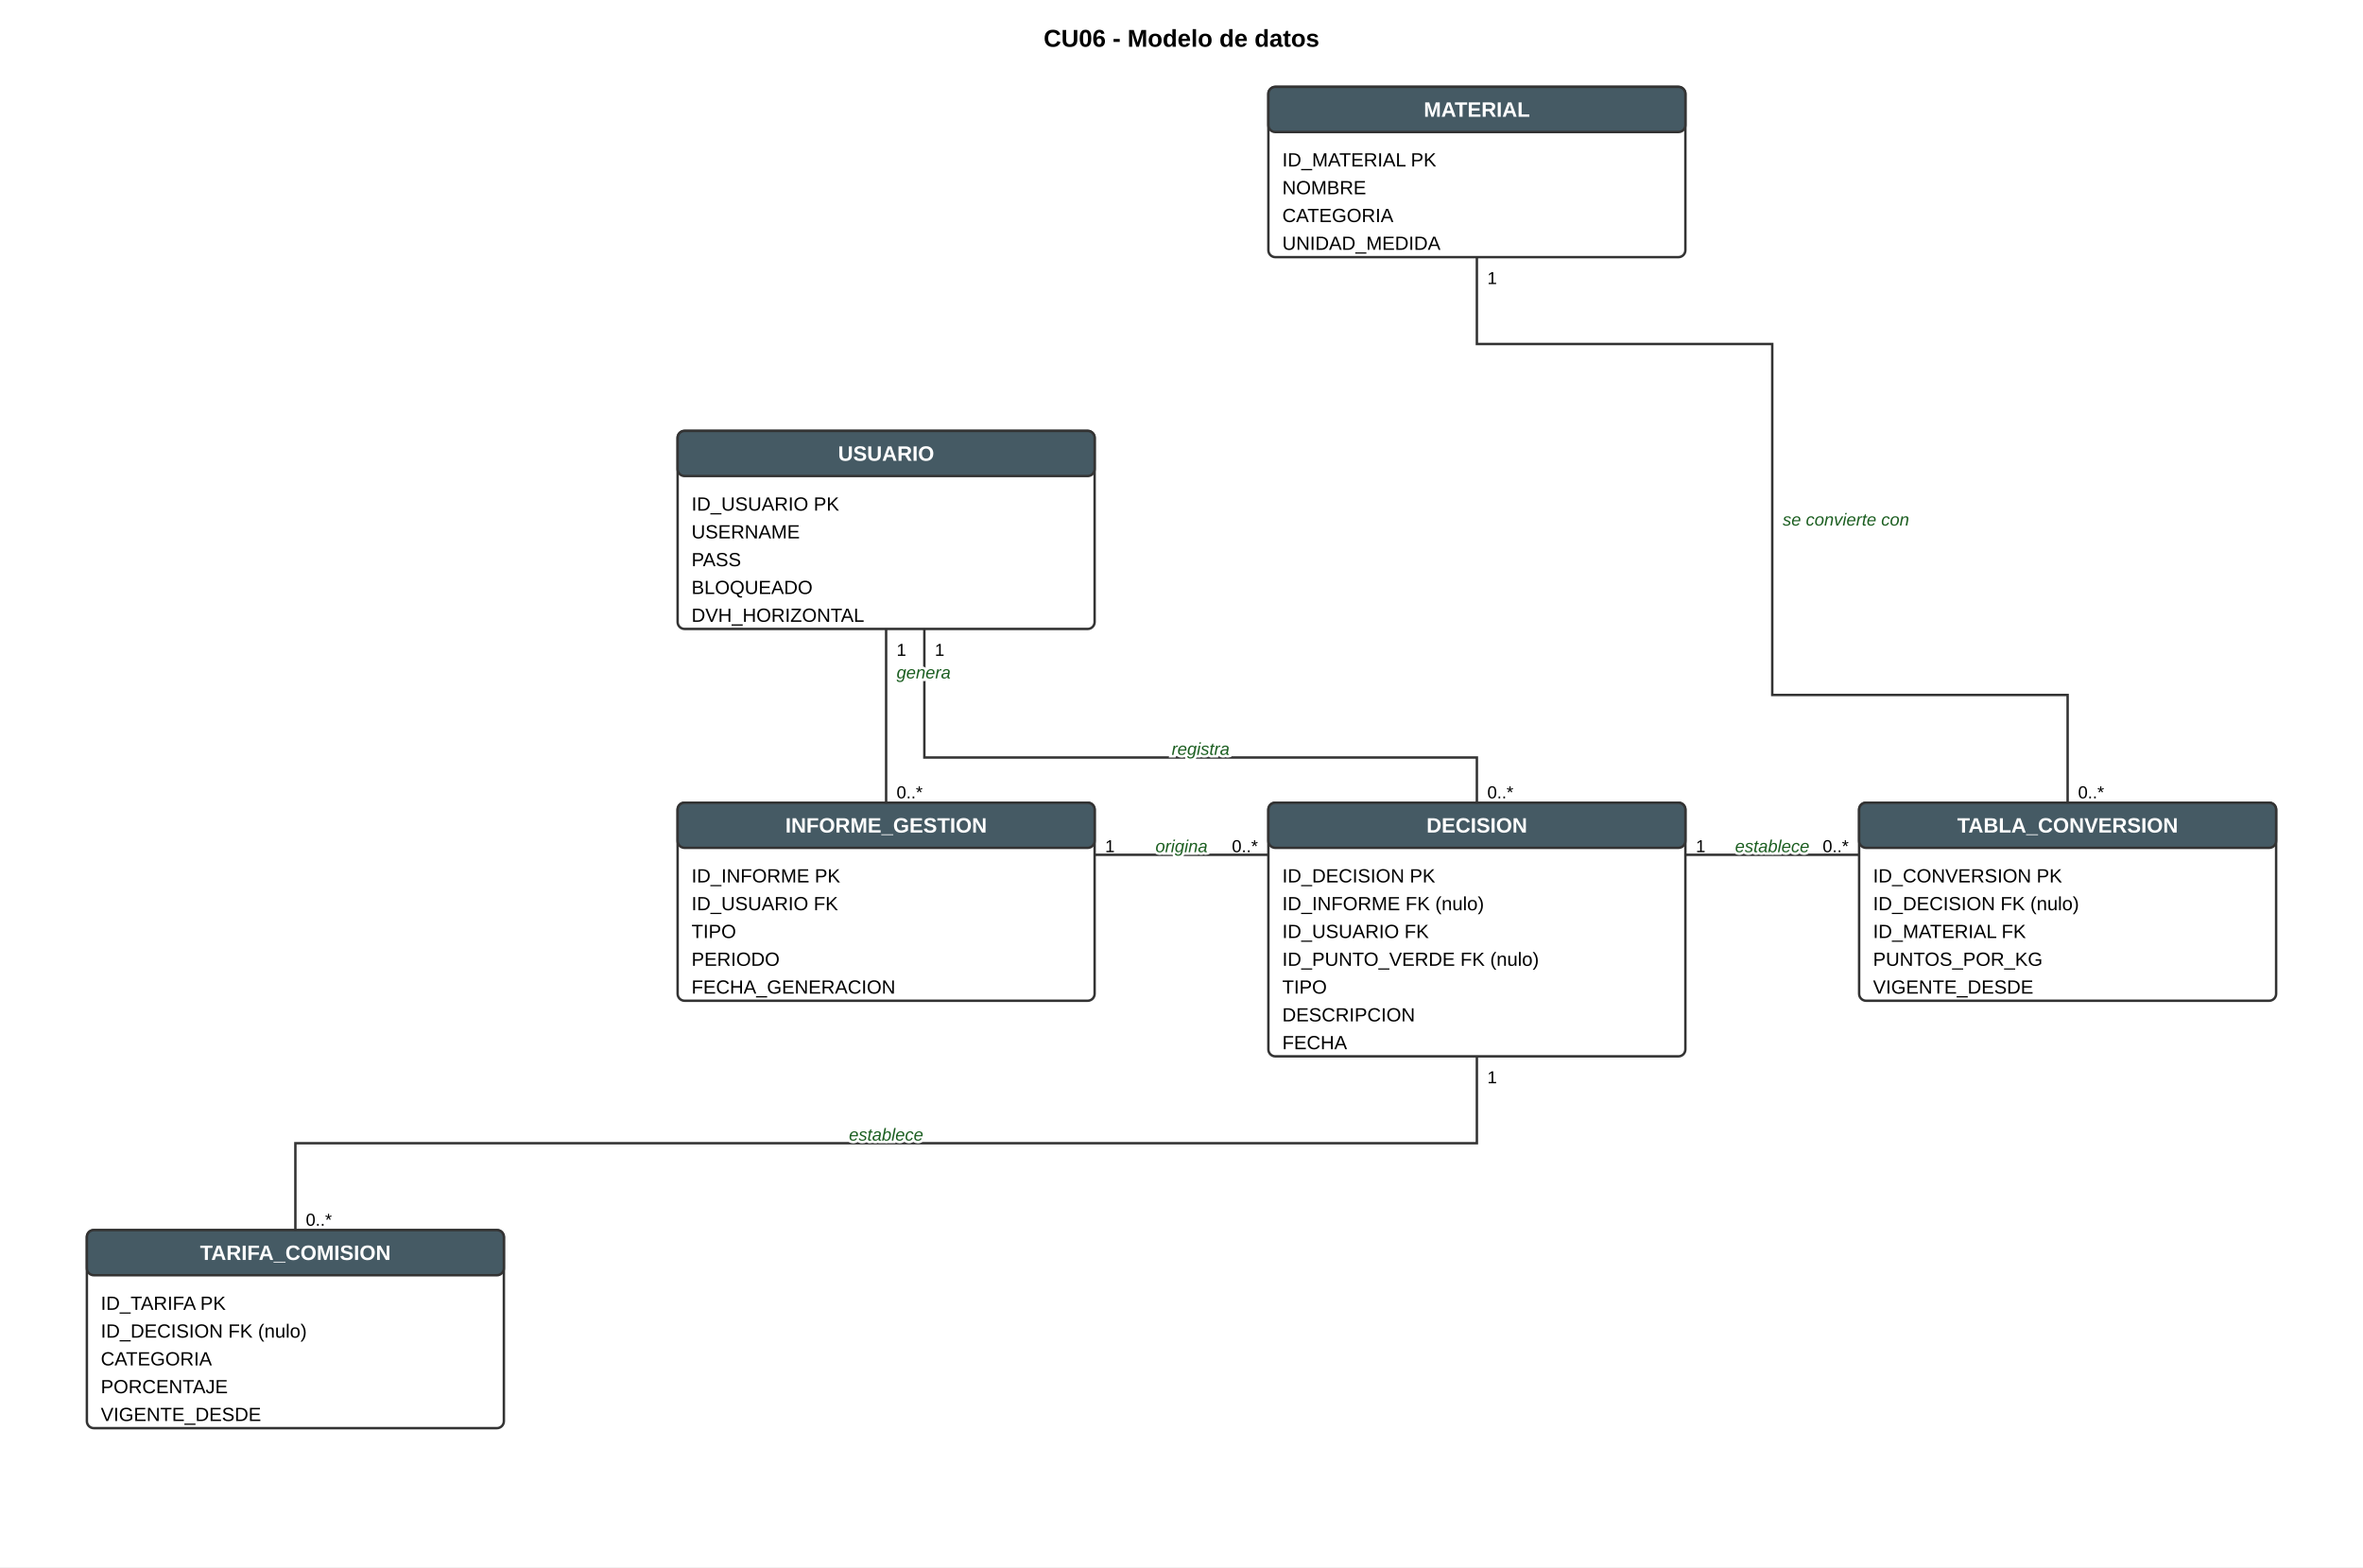
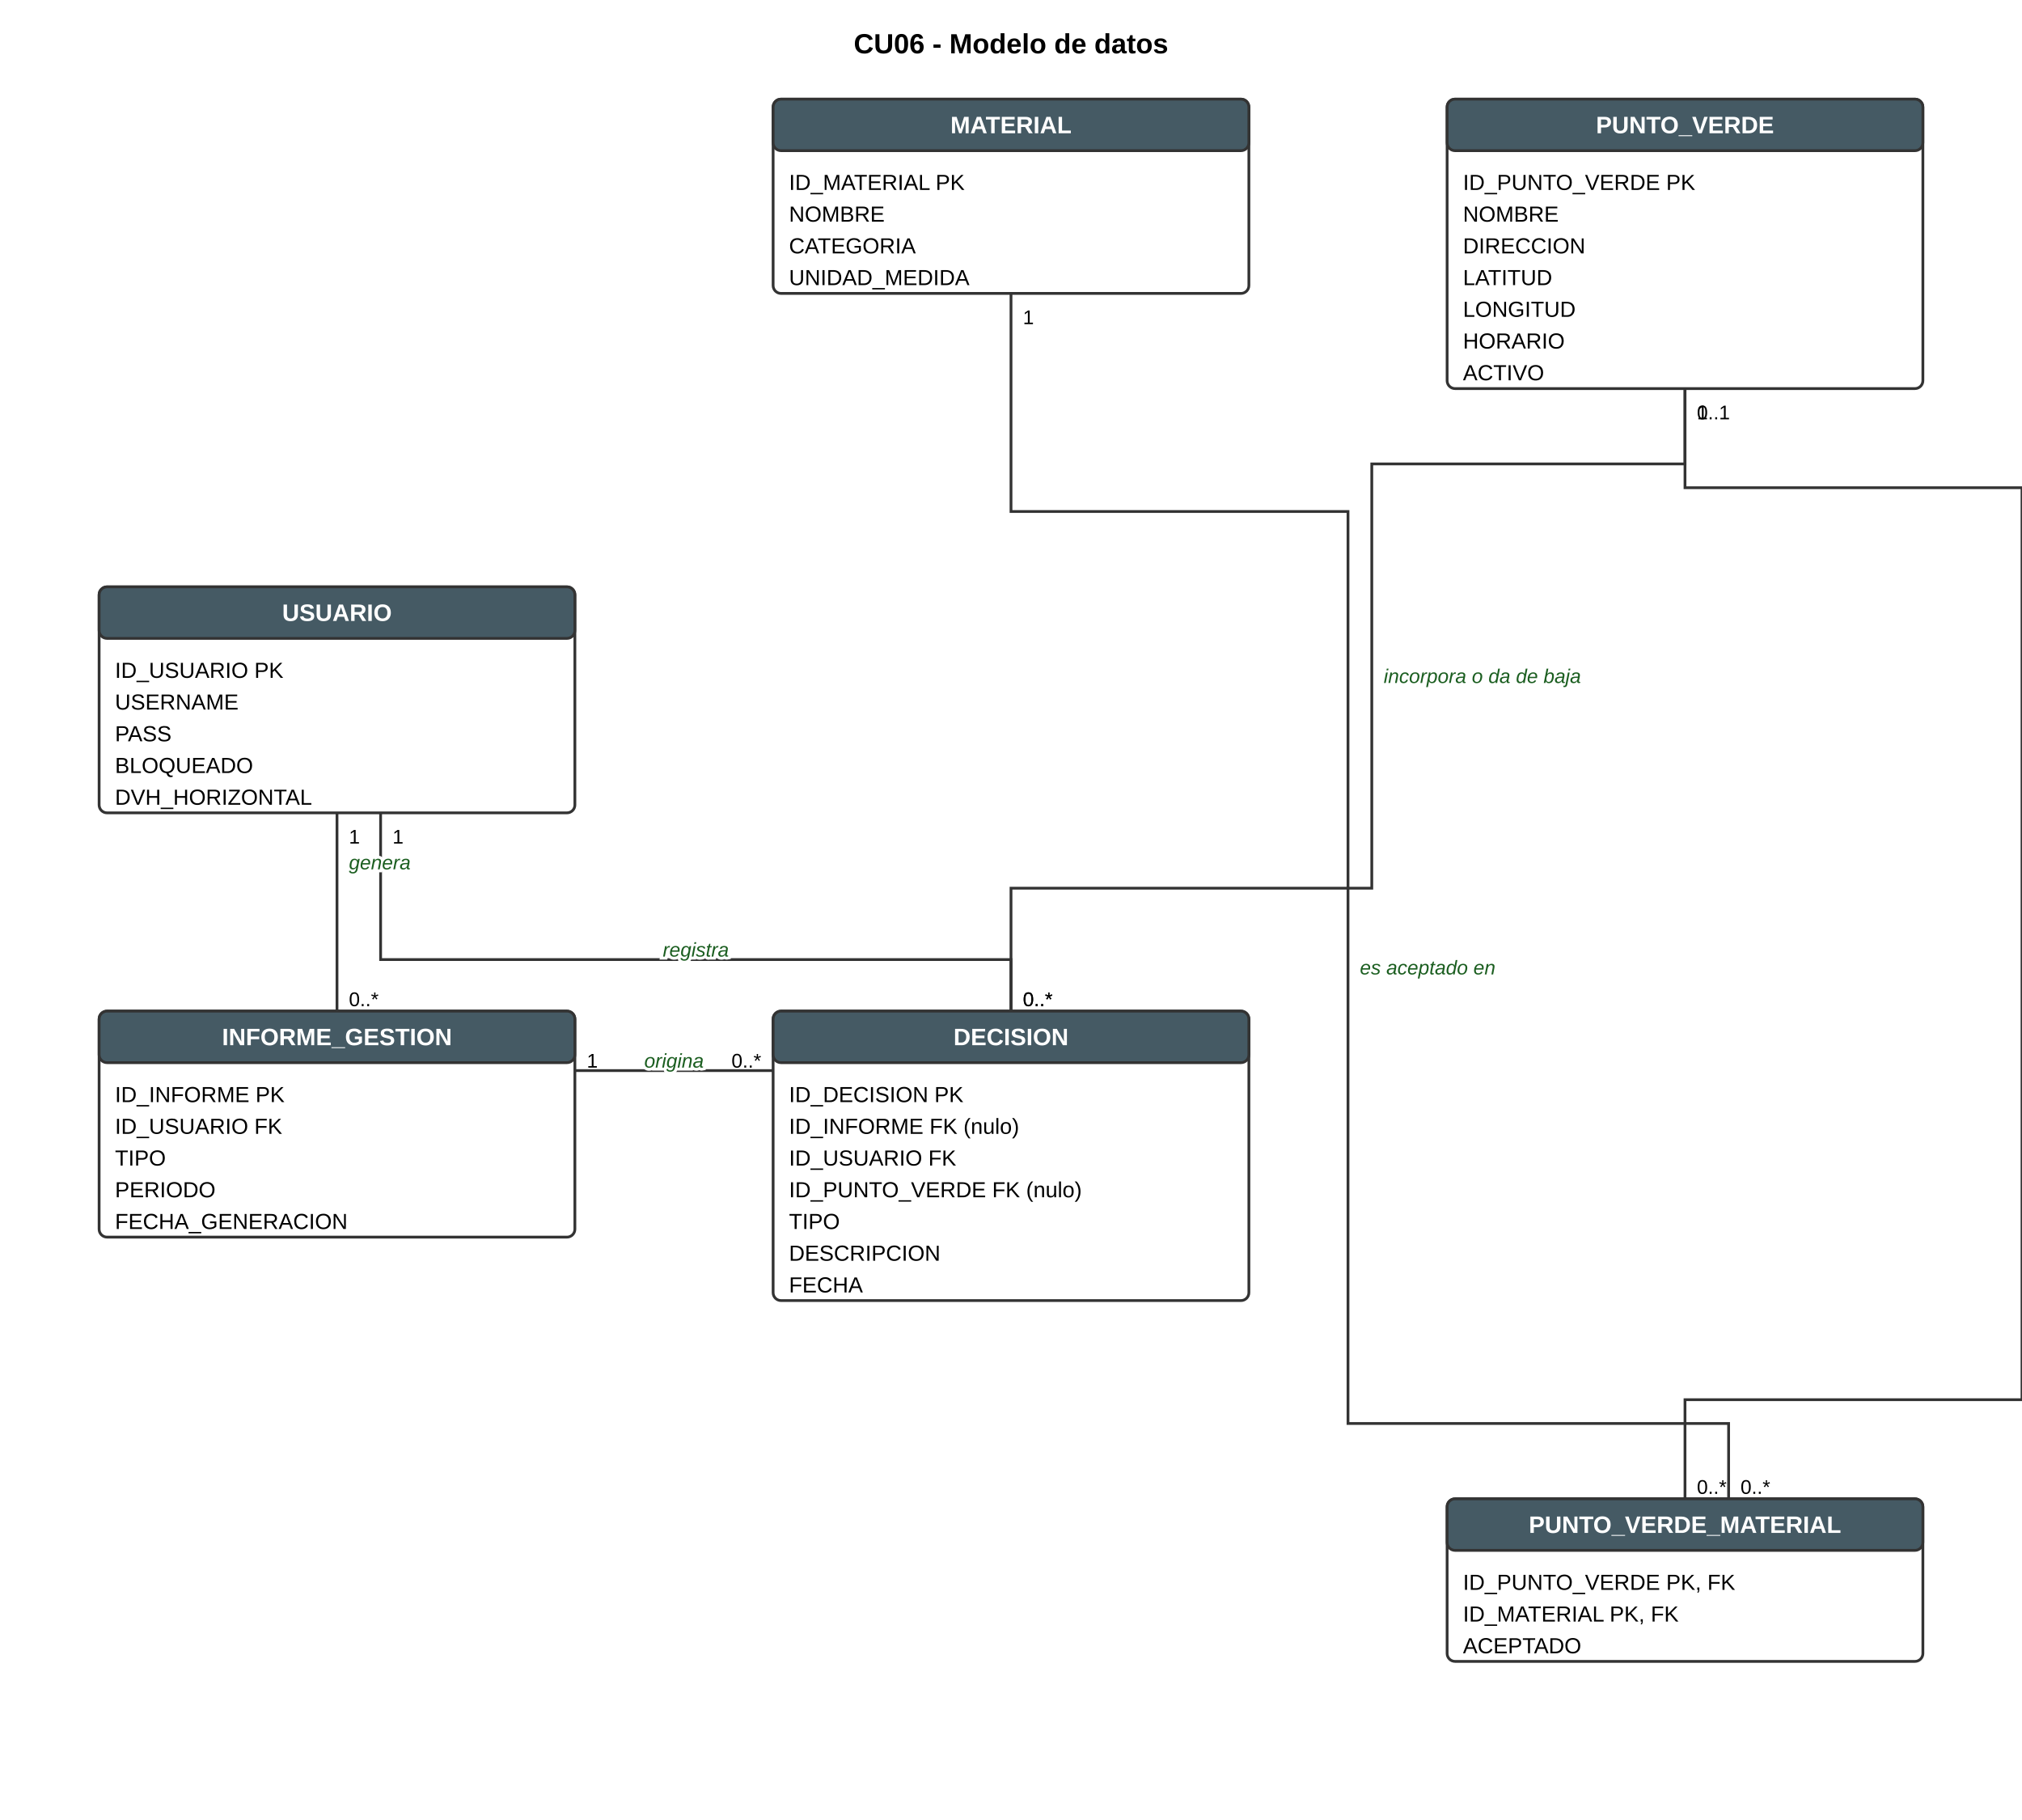
- <svg xmlns="http://www.w3.org/2000/svg" width="1360" height="902" viewBox="0 0 1360 902">
+ <svg xmlns="http://www.w3.org/2000/svg" width="1020" height="918" viewBox="0 0 1020 918">
  <defs>
    <marker id="ah" markerWidth="10" markerHeight="8" refX="9" refY="4" orient="auto">
      <path d="M0,0 L10,4 L0,8 z" fill="#333333" />
    </marker>
  </defs>
-   <rect width="1360" height="902" fill="#ffffff" />
-   <text x="680.0" y="26.9" text-anchor="middle" font-size="14" font-weight="bold" fill="#000000" font-family="Arial, Helvetica, sans-serif">CU06 - Modelo de datos</text>
-   <polyline points="510.0,362.0 510.0,412.0 510.0,412.0 510.0,462.0" fill="none" stroke="#333333" stroke-width="1.4" />
-   <polyline points="630.0,492.0 730.0,492.0" fill="none" stroke="#333333" stroke-width="1.4" />
-   <polyline points="850.0,608.0 850.0,658.0 170.0,658.0 170.0,708.0" fill="none" stroke="#333333" stroke-width="1.4" />
-   <polyline points="970.0,492.0 1070.0,492.0" fill="none" stroke="#333333" stroke-width="1.4" />
-   <polyline points="850.0,148.0 850.0,198.0 1020.0,198.0 1020.0,400.0 1190.0,400.0 1190.0,462.0" fill="none" stroke="#333333" stroke-width="1.4" />
-   <polyline points="532.0,362.0 532.0,436.0 850.0,436.0 850.0,462.0" fill="none" stroke="#333333" stroke-width="1.4" />
-   <rect x="390.0" y="248.0" width="240.0" height="114.0" rx="4" fill="#ffffff" stroke="#333333" stroke-width="1.4" />
-   <rect x="390.0" y="248.0" width="240.0" height="26.0" rx="4" fill="#455a64" stroke="#333333" stroke-width="1.4" />
-   <text x="510.0" y="265.2" text-anchor="middle" font-size="12" font-weight="bold" fill="#ffffff" font-family="Arial, Helvetica, sans-serif">USUARIO</text>
-   <text x="398.0" y="293.9" text-anchor="start" font-size="11" font-weight="normal" fill="#000000" font-family="Arial, Helvetica, sans-serif">ID_USUARIO PK</text>
-   <text x="398.0" y="309.9" text-anchor="start" font-size="11" font-weight="normal" fill="#000000" font-family="Arial, Helvetica, sans-serif">USERNAME</text>
-   <text x="398.0" y="325.9" text-anchor="start" font-size="11" font-weight="normal" fill="#000000" font-family="Arial, Helvetica, sans-serif">PASS</text>
-   <text x="398.0" y="341.9" text-anchor="start" font-size="11" font-weight="normal" fill="#000000" font-family="Arial, Helvetica, sans-serif">BLOQUEADO</text>
-   <text x="398.0" y="357.9" text-anchor="start" font-size="11" font-weight="normal" fill="#000000" font-family="Arial, Helvetica, sans-serif">DVH_HORIZONTAL</text>
-   <rect x="730.0" y="462.0" width="240.0" height="146.0" rx="4" fill="#ffffff" stroke="#333333" stroke-width="1.4" />
-   <rect x="730.0" y="462.0" width="240.0" height="26.0" rx="4" fill="#455a64" stroke="#333333" stroke-width="1.4" />
-   <text x="850.0" y="479.2" text-anchor="middle" font-size="12" font-weight="bold" fill="#ffffff" font-family="Arial, Helvetica, sans-serif">DECISION</text>
-   <text x="738.0" y="507.9" text-anchor="start" font-size="11" font-weight="normal" fill="#000000" font-family="Arial, Helvetica, sans-serif">ID_DECISION PK</text>
-   <text x="738.0" y="523.9" text-anchor="start" font-size="11" font-weight="normal" fill="#000000" font-family="Arial, Helvetica, sans-serif">ID_INFORME FK (nulo)</text>
-   <text x="738.0" y="539.9" text-anchor="start" font-size="11" font-weight="normal" fill="#000000" font-family="Arial, Helvetica, sans-serif">ID_USUARIO FK</text>
-   <text x="738.0" y="555.9" text-anchor="start" font-size="11" font-weight="normal" fill="#000000" font-family="Arial, Helvetica, sans-serif">ID_PUNTO_VERDE FK (nulo)</text>
-   <text x="738.0" y="571.9" text-anchor="start" font-size="11" font-weight="normal" fill="#000000" font-family="Arial, Helvetica, sans-serif">TIPO</text>
-   <text x="738.0" y="587.9" text-anchor="start" font-size="11" font-weight="normal" fill="#000000" font-family="Arial, Helvetica, sans-serif">DESCRIPCION</text>
-   <text x="738.0" y="603.9" text-anchor="start" font-size="11" font-weight="normal" fill="#000000" font-family="Arial, Helvetica, sans-serif">FECHA</text>
-   <rect x="50.0" y="708.0" width="240.0" height="114.0" rx="4" fill="#ffffff" stroke="#333333" stroke-width="1.4" />
-   <rect x="50.0" y="708.0" width="240.0" height="26.0" rx="4" fill="#455a64" stroke="#333333" stroke-width="1.4" />
-   <text x="170.0" y="725.2" text-anchor="middle" font-size="12" font-weight="bold" fill="#ffffff" font-family="Arial, Helvetica, sans-serif">TARIFA_COMISION</text>
-   <text x="58.0" y="753.9" text-anchor="start" font-size="11" font-weight="normal" fill="#000000" font-family="Arial, Helvetica, sans-serif">ID_TARIFA PK</text>
-   <text x="58.0" y="769.9" text-anchor="start" font-size="11" font-weight="normal" fill="#000000" font-family="Arial, Helvetica, sans-serif">ID_DECISION FK (nulo)</text>
-   <text x="58.0" y="785.9" text-anchor="start" font-size="11" font-weight="normal" fill="#000000" font-family="Arial, Helvetica, sans-serif">CATEGORIA</text>
-   <text x="58.0" y="801.9" text-anchor="start" font-size="11" font-weight="normal" fill="#000000" font-family="Arial, Helvetica, sans-serif">PORCENTAJE</text>
-   <text x="58.0" y="817.9" text-anchor="start" font-size="11" font-weight="normal" fill="#000000" font-family="Arial, Helvetica, sans-serif">VIGENTE_DESDE</text>
-   <rect x="1070.0" y="462.0" width="240.0" height="114.0" rx="4" fill="#ffffff" stroke="#333333" stroke-width="1.4" />
-   <rect x="1070.0" y="462.0" width="240.0" height="26.0" rx="4" fill="#455a64" stroke="#333333" stroke-width="1.4" />
-   <text x="1190.0" y="479.2" text-anchor="middle" font-size="12" font-weight="bold" fill="#ffffff" font-family="Arial, Helvetica, sans-serif">TABLA_CONVERSION</text>
-   <text x="1078.0" y="507.9" text-anchor="start" font-size="11" font-weight="normal" fill="#000000" font-family="Arial, Helvetica, sans-serif">ID_CONVERSION PK</text>
-   <text x="1078.0" y="523.9" text-anchor="start" font-size="11" font-weight="normal" fill="#000000" font-family="Arial, Helvetica, sans-serif">ID_DECISION FK (nulo)</text>
-   <text x="1078.0" y="539.9" text-anchor="start" font-size="11" font-weight="normal" fill="#000000" font-family="Arial, Helvetica, sans-serif">ID_MATERIAL FK</text>
-   <text x="1078.0" y="555.9" text-anchor="start" font-size="11" font-weight="normal" fill="#000000" font-family="Arial, Helvetica, sans-serif">PUNTOS_POR_KG</text>
-   <text x="1078.0" y="571.9" text-anchor="start" font-size="11" font-weight="normal" fill="#000000" font-family="Arial, Helvetica, sans-serif">VIGENTE_DESDE</text>
-   <rect x="730.0" y="50.0" width="240.0" height="98.0" rx="4" fill="#ffffff" stroke="#333333" stroke-width="1.4" />
+   <rect width="1020" height="918" fill="#ffffff" />
+   <text x="510.0" y="26.9" text-anchor="middle" font-size="14" font-weight="bold" fill="#000000" font-family="Arial, Helvetica, sans-serif">CU06 - Modelo de datos</text>
+   <polyline points="850.0,196.0 850.0,246.0 1020.0,246.0 1020.0,706.0 850.0,706.0 850.0,756.0" fill="none" stroke="#333333" stroke-width="1.4" />
+   <polyline points="510.0,148.0 510.0,258.0 680.0,258.0 680.0,718.0 872.0,718.0 872.0,756.0" fill="none" stroke="#333333" stroke-width="1.4" />
+   <polyline points="170.0,410.0 170.0,460.0 170.0,460.0 170.0,510.0" fill="none" stroke="#333333" stroke-width="1.4" />
+   <polyline points="290.0,540.0 390.0,540.0" fill="none" stroke="#333333" stroke-width="1.4" />
+   <polyline points="510.0,510.0 510.0,448.0 692.0,448.0 692.0,234.0 850.0,234.0 850.0,196.0" fill="none" stroke="#333333" stroke-width="1.4" />
+   <polyline points="192.0,410.0 192.0,484.0 510.0,484.0 510.0,510.0" fill="none" stroke="#333333" stroke-width="1.4" />
+   <rect x="50.0" y="296.0" width="240.0" height="114.0" rx="4" fill="#ffffff" stroke="#333333" stroke-width="1.4" />
+   <rect x="50.0" y="296.0" width="240.0" height="26.0" rx="4" fill="#455a64" stroke="#333333" stroke-width="1.4" />
+   <text x="170.0" y="313.2" text-anchor="middle" font-size="12" font-weight="bold" fill="#ffffff" font-family="Arial, Helvetica, sans-serif">USUARIO</text>
+   <text x="58.0" y="341.9" text-anchor="start" font-size="11" font-weight="normal" fill="#000000" font-family="Arial, Helvetica, sans-serif">ID_USUARIO PK</text>
+   <text x="58.0" y="357.9" text-anchor="start" font-size="11" font-weight="normal" fill="#000000" font-family="Arial, Helvetica, sans-serif">USERNAME</text>
+   <text x="58.0" y="373.9" text-anchor="start" font-size="11" font-weight="normal" fill="#000000" font-family="Arial, Helvetica, sans-serif">PASS</text>
+   <text x="58.0" y="389.9" text-anchor="start" font-size="11" font-weight="normal" fill="#000000" font-family="Arial, Helvetica, sans-serif">BLOQUEADO</text>
+   <text x="58.0" y="405.9" text-anchor="start" font-size="11" font-weight="normal" fill="#000000" font-family="Arial, Helvetica, sans-serif">DVH_HORIZONTAL</text>
+   <rect x="730.0" y="50.0" width="240.0" height="146.0" rx="4" fill="#ffffff" stroke="#333333" stroke-width="1.4" />
  <rect x="730.0" y="50.0" width="240.0" height="26.0" rx="4" fill="#455a64" stroke="#333333" stroke-width="1.4" />
-   <text x="850.0" y="67.2" text-anchor="middle" font-size="12" font-weight="bold" fill="#ffffff" font-family="Arial, Helvetica, sans-serif">MATERIAL</text>
-   <text x="738.0" y="95.8" text-anchor="start" font-size="11" font-weight="normal" fill="#000000" font-family="Arial, Helvetica, sans-serif">ID_MATERIAL PK</text>
+   <text x="850.0" y="67.2" text-anchor="middle" font-size="12" font-weight="bold" fill="#ffffff" font-family="Arial, Helvetica, sans-serif">PUNTO_VERDE</text>
+   <text x="738.0" y="95.8" text-anchor="start" font-size="11" font-weight="normal" fill="#000000" font-family="Arial, Helvetica, sans-serif">ID_PUNTO_VERDE PK</text>
  <text x="738.0" y="111.8" text-anchor="start" font-size="11" font-weight="normal" fill="#000000" font-family="Arial, Helvetica, sans-serif">NOMBRE</text>
-   <text x="738.0" y="127.8" text-anchor="start" font-size="11" font-weight="normal" fill="#000000" font-family="Arial, Helvetica, sans-serif">CATEGORIA</text>
-   <text x="738.0" y="143.8" text-anchor="start" font-size="11" font-weight="normal" fill="#000000" font-family="Arial, Helvetica, sans-serif">UNIDAD_MEDIDA</text>
-   <rect x="390.0" y="462.0" width="240.0" height="114.0" rx="4" fill="#ffffff" stroke="#333333" stroke-width="1.4" />
-   <rect x="390.0" y="462.0" width="240.0" height="26.0" rx="4" fill="#455a64" stroke="#333333" stroke-width="1.4" />
-   <text x="510.0" y="479.2" text-anchor="middle" font-size="12" font-weight="bold" fill="#ffffff" font-family="Arial, Helvetica, sans-serif">INFORME_GESTION</text>
-   <text x="398.0" y="507.9" text-anchor="start" font-size="11" font-weight="normal" fill="#000000" font-family="Arial, Helvetica, sans-serif">ID_INFORME PK</text>
-   <text x="398.0" y="523.9" text-anchor="start" font-size="11" font-weight="normal" fill="#000000" font-family="Arial, Helvetica, sans-serif">ID_USUARIO FK</text>
-   <text x="398.0" y="539.9" text-anchor="start" font-size="11" font-weight="normal" fill="#000000" font-family="Arial, Helvetica, sans-serif">TIPO</text>
-   <text x="398.0" y="555.9" text-anchor="start" font-size="11" font-weight="normal" fill="#000000" font-family="Arial, Helvetica, sans-serif">PERIODO</text>
-   <text x="398.0" y="571.9" text-anchor="start" font-size="11" font-weight="normal" fill="#000000" font-family="Arial, Helvetica, sans-serif">FECHA_GENERACION</text>
-   <text x="516.0" y="377.5" text-anchor="start" font-size="10" font-weight="normal" fill="#000000" font-family="Arial, Helvetica, sans-serif">1</text>
-   <text x="516.0" y="459.5" text-anchor="start" font-size="10" font-weight="normal" fill="#000000" font-family="Arial, Helvetica, sans-serif">0..*</text>
-   <text x="516.0" y="390.5" text-anchor="start" font-size="10" font-weight="normal" fill="#1b5e20" font-family="Arial, Helvetica, sans-serif" font-style="italic" paint-order="stroke" stroke="#ffffff" stroke-width="3">genera</text>
-   <text x="636.0" y="490.5" text-anchor="start" font-size="10" font-weight="normal" fill="#000000" font-family="Arial, Helvetica, sans-serif">1</text>
-   <text x="724.0" y="490.5" text-anchor="end" font-size="10" font-weight="normal" fill="#000000" font-family="Arial, Helvetica, sans-serif">0..*</text>
-   <text x="680.0" y="490.5" text-anchor="middle" font-size="10" font-weight="normal" fill="#1b5e20" font-family="Arial, Helvetica, sans-serif" font-style="italic" paint-order="stroke" stroke="#ffffff" stroke-width="3">origina</text>
-   <text x="856.0" y="623.5" text-anchor="start" font-size="10" font-weight="normal" fill="#000000" font-family="Arial, Helvetica, sans-serif">1</text>
-   <text x="176.0" y="705.5" text-anchor="start" font-size="10" font-weight="normal" fill="#000000" font-family="Arial, Helvetica, sans-serif">0..*</text>
-   <text x="510.0" y="656.5" text-anchor="middle" font-size="10" font-weight="normal" fill="#1b5e20" font-family="Arial, Helvetica, sans-serif" font-style="italic" paint-order="stroke" stroke="#ffffff" stroke-width="3">establece</text>
-   <text x="976.0" y="490.5" text-anchor="start" font-size="10" font-weight="normal" fill="#000000" font-family="Arial, Helvetica, sans-serif">1</text>
-   <text x="1064.0" y="490.5" text-anchor="end" font-size="10" font-weight="normal" fill="#000000" font-family="Arial, Helvetica, sans-serif">0..*</text>
-   <text x="1020.0" y="490.5" text-anchor="middle" font-size="10" font-weight="normal" fill="#1b5e20" font-family="Arial, Helvetica, sans-serif" font-style="italic" paint-order="stroke" stroke="#ffffff" stroke-width="3">establece</text>
-   <text x="856.0" y="163.5" text-anchor="start" font-size="10" font-weight="normal" fill="#000000" font-family="Arial, Helvetica, sans-serif">1</text>
-   <text x="1196.0" y="459.5" text-anchor="start" font-size="10" font-weight="normal" fill="#000000" font-family="Arial, Helvetica, sans-serif">0..*</text>
-   <text x="1026.0" y="302.5" text-anchor="start" font-size="10" font-weight="normal" fill="#1b5e20" font-family="Arial, Helvetica, sans-serif" font-style="italic" paint-order="stroke" stroke="#ffffff" stroke-width="3">se convierte con</text>
-   <text x="538.0" y="377.5" text-anchor="start" font-size="10" font-weight="normal" fill="#000000" font-family="Arial, Helvetica, sans-serif">1</text>
-   <text x="856.0" y="459.5" text-anchor="start" font-size="10" font-weight="normal" fill="#000000" font-family="Arial, Helvetica, sans-serif">0..*</text>
-   <text x="691.0" y="434.5" text-anchor="middle" font-size="10" font-weight="normal" fill="#1b5e20" font-family="Arial, Helvetica, sans-serif" font-style="italic" paint-order="stroke" stroke="#ffffff" stroke-width="3">registra</text>
+   <text x="738.0" y="127.8" text-anchor="start" font-size="11" font-weight="normal" fill="#000000" font-family="Arial, Helvetica, sans-serif">DIRECCION</text>
+   <text x="738.0" y="143.8" text-anchor="start" font-size="11" font-weight="normal" fill="#000000" font-family="Arial, Helvetica, sans-serif">LATITUD</text>
+   <text x="738.0" y="159.8" text-anchor="start" font-size="11" font-weight="normal" fill="#000000" font-family="Arial, Helvetica, sans-serif">LONGITUD</text>
+   <text x="738.0" y="175.8" text-anchor="start" font-size="11" font-weight="normal" fill="#000000" font-family="Arial, Helvetica, sans-serif">HORARIO</text>
+   <text x="738.0" y="191.8" text-anchor="start" font-size="11" font-weight="normal" fill="#000000" font-family="Arial, Helvetica, sans-serif">ACTIVO</text>
+   <rect x="390.0" y="50.0" width="240.0" height="98.0" rx="4" fill="#ffffff" stroke="#333333" stroke-width="1.4" />
+   <rect x="390.0" y="50.0" width="240.0" height="26.0" rx="4" fill="#455a64" stroke="#333333" stroke-width="1.4" />
+   <text x="510.0" y="67.2" text-anchor="middle" font-size="12" font-weight="bold" fill="#ffffff" font-family="Arial, Helvetica, sans-serif">MATERIAL</text>
+   <text x="398.0" y="95.8" text-anchor="start" font-size="11" font-weight="normal" fill="#000000" font-family="Arial, Helvetica, sans-serif">ID_MATERIAL PK</text>
+   <text x="398.0" y="111.8" text-anchor="start" font-size="11" font-weight="normal" fill="#000000" font-family="Arial, Helvetica, sans-serif">NOMBRE</text>
+   <text x="398.0" y="127.8" text-anchor="start" font-size="11" font-weight="normal" fill="#000000" font-family="Arial, Helvetica, sans-serif">CATEGORIA</text>
+   <text x="398.0" y="143.8" text-anchor="start" font-size="11" font-weight="normal" fill="#000000" font-family="Arial, Helvetica, sans-serif">UNIDAD_MEDIDA</text>
+   <rect x="730.0" y="756.0" width="240.0" height="82.0" rx="4" fill="#ffffff" stroke="#333333" stroke-width="1.4" />
+   <rect x="730.0" y="756.0" width="240.0" height="26.0" rx="4" fill="#455a64" stroke="#333333" stroke-width="1.4" />
+   <text x="850.0" y="773.2" text-anchor="middle" font-size="12" font-weight="bold" fill="#ffffff" font-family="Arial, Helvetica, sans-serif">PUNTO_VERDE_MATERIAL</text>
+   <text x="738.0" y="801.9" text-anchor="start" font-size="11" font-weight="normal" fill="#000000" font-family="Arial, Helvetica, sans-serif">ID_PUNTO_VERDE PK, FK</text>
+   <text x="738.0" y="817.9" text-anchor="start" font-size="11" font-weight="normal" fill="#000000" font-family="Arial, Helvetica, sans-serif">ID_MATERIAL PK, FK</text>
+   <text x="738.0" y="833.9" text-anchor="start" font-size="11" font-weight="normal" fill="#000000" font-family="Arial, Helvetica, sans-serif">ACEPTADO</text>
+   <rect x="390.0" y="510.0" width="240.0" height="146.0" rx="4" fill="#ffffff" stroke="#333333" stroke-width="1.4" />
+   <rect x="390.0" y="510.0" width="240.0" height="26.0" rx="4" fill="#455a64" stroke="#333333" stroke-width="1.4" />
+   <text x="510.0" y="527.2" text-anchor="middle" font-size="12" font-weight="bold" fill="#ffffff" font-family="Arial, Helvetica, sans-serif">DECISION</text>
+   <text x="398.0" y="555.9" text-anchor="start" font-size="11" font-weight="normal" fill="#000000" font-family="Arial, Helvetica, sans-serif">ID_DECISION PK</text>
+   <text x="398.0" y="571.9" text-anchor="start" font-size="11" font-weight="normal" fill="#000000" font-family="Arial, Helvetica, sans-serif">ID_INFORME FK (nulo)</text>
+   <text x="398.0" y="587.9" text-anchor="start" font-size="11" font-weight="normal" fill="#000000" font-family="Arial, Helvetica, sans-serif">ID_USUARIO FK</text>
+   <text x="398.0" y="603.9" text-anchor="start" font-size="11" font-weight="normal" fill="#000000" font-family="Arial, Helvetica, sans-serif">ID_PUNTO_VERDE FK (nulo)</text>
+   <text x="398.0" y="619.9" text-anchor="start" font-size="11" font-weight="normal" fill="#000000" font-family="Arial, Helvetica, sans-serif">TIPO</text>
+   <text x="398.0" y="635.9" text-anchor="start" font-size="11" font-weight="normal" fill="#000000" font-family="Arial, Helvetica, sans-serif">DESCRIPCION</text>
+   <text x="398.0" y="651.9" text-anchor="start" font-size="11" font-weight="normal" fill="#000000" font-family="Arial, Helvetica, sans-serif">FECHA</text>
+   <rect x="50.0" y="510.0" width="240.0" height="114.0" rx="4" fill="#ffffff" stroke="#333333" stroke-width="1.4" />
+   <rect x="50.0" y="510.0" width="240.0" height="26.0" rx="4" fill="#455a64" stroke="#333333" stroke-width="1.4" />
+   <text x="170.0" y="527.2" text-anchor="middle" font-size="12" font-weight="bold" fill="#ffffff" font-family="Arial, Helvetica, sans-serif">INFORME_GESTION</text>
+   <text x="58.0" y="555.9" text-anchor="start" font-size="11" font-weight="normal" fill="#000000" font-family="Arial, Helvetica, sans-serif">ID_INFORME PK</text>
+   <text x="58.0" y="571.9" text-anchor="start" font-size="11" font-weight="normal" fill="#000000" font-family="Arial, Helvetica, sans-serif">ID_USUARIO FK</text>
+   <text x="58.0" y="587.9" text-anchor="start" font-size="11" font-weight="normal" fill="#000000" font-family="Arial, Helvetica, sans-serif">TIPO</text>
+   <text x="58.0" y="603.9" text-anchor="start" font-size="11" font-weight="normal" fill="#000000" font-family="Arial, Helvetica, sans-serif">PERIODO</text>
+   <text x="58.0" y="619.9" text-anchor="start" font-size="11" font-weight="normal" fill="#000000" font-family="Arial, Helvetica, sans-serif">FECHA_GENERACION</text>
+   <text x="856.0" y="211.5" text-anchor="start" font-size="10" font-weight="normal" fill="#000000" font-family="Arial, Helvetica, sans-serif">1</text>
+   <text x="856.0" y="753.5" text-anchor="start" font-size="10" font-weight="normal" fill="#000000" font-family="Arial, Helvetica, sans-serif">0..*</text>
+   <text x="1026.0" y="479.5" text-anchor="start" font-size="10" font-weight="normal" fill="#1b5e20" font-family="Arial, Helvetica, sans-serif" font-style="italic" paint-order="stroke" stroke="#ffffff" stroke-width="3">acepta</text>
+   <text x="516.0" y="163.5" text-anchor="start" font-size="10" font-weight="normal" fill="#000000" font-family="Arial, Helvetica, sans-serif">1</text>
+   <text x="878.0" y="753.5" text-anchor="start" font-size="10" font-weight="normal" fill="#000000" font-family="Arial, Helvetica, sans-serif">0..*</text>
+   <text x="686.0" y="491.5" text-anchor="start" font-size="10" font-weight="normal" fill="#1b5e20" font-family="Arial, Helvetica, sans-serif" font-style="italic" paint-order="stroke" stroke="#ffffff" stroke-width="3">es aceptado en</text>
+   <text x="176.0" y="425.5" text-anchor="start" font-size="10" font-weight="normal" fill="#000000" font-family="Arial, Helvetica, sans-serif">1</text>
+   <text x="176.0" y="507.5" text-anchor="start" font-size="10" font-weight="normal" fill="#000000" font-family="Arial, Helvetica, sans-serif">0..*</text>
+   <text x="176.0" y="438.5" text-anchor="start" font-size="10" font-weight="normal" fill="#1b5e20" font-family="Arial, Helvetica, sans-serif" font-style="italic" paint-order="stroke" stroke="#ffffff" stroke-width="3">genera</text>
+   <text x="296.0" y="538.5" text-anchor="start" font-size="10" font-weight="normal" fill="#000000" font-family="Arial, Helvetica, sans-serif">1</text>
+   <text x="384.0" y="538.5" text-anchor="end" font-size="10" font-weight="normal" fill="#000000" font-family="Arial, Helvetica, sans-serif">0..*</text>
+   <text x="340.0" y="538.5" text-anchor="middle" font-size="10" font-weight="normal" fill="#1b5e20" font-family="Arial, Helvetica, sans-serif" font-style="italic" paint-order="stroke" stroke="#ffffff" stroke-width="3">origina</text>
+   <text x="516.0" y="507.5" text-anchor="start" font-size="10" font-weight="normal" fill="#000000" font-family="Arial, Helvetica, sans-serif">0..*</text>
+   <text x="856.0" y="211.5" text-anchor="start" font-size="10" font-weight="normal" fill="#000000" font-family="Arial, Helvetica, sans-serif">0..1</text>
+   <text x="698.0" y="344.5" text-anchor="start" font-size="10" font-weight="normal" fill="#1b5e20" font-family="Arial, Helvetica, sans-serif" font-style="italic" paint-order="stroke" stroke="#ffffff" stroke-width="3">incorpora o da de baja</text>
+   <text x="198.0" y="425.5" text-anchor="start" font-size="10" font-weight="normal" fill="#000000" font-family="Arial, Helvetica, sans-serif">1</text>
+   <text x="516.0" y="507.5" text-anchor="start" font-size="10" font-weight="normal" fill="#000000" font-family="Arial, Helvetica, sans-serif">0..*</text>
+   <text x="351.0" y="482.5" text-anchor="middle" font-size="10" font-weight="normal" fill="#1b5e20" font-family="Arial, Helvetica, sans-serif" font-style="italic" paint-order="stroke" stroke="#ffffff" stroke-width="3">registra</text>
</svg>
